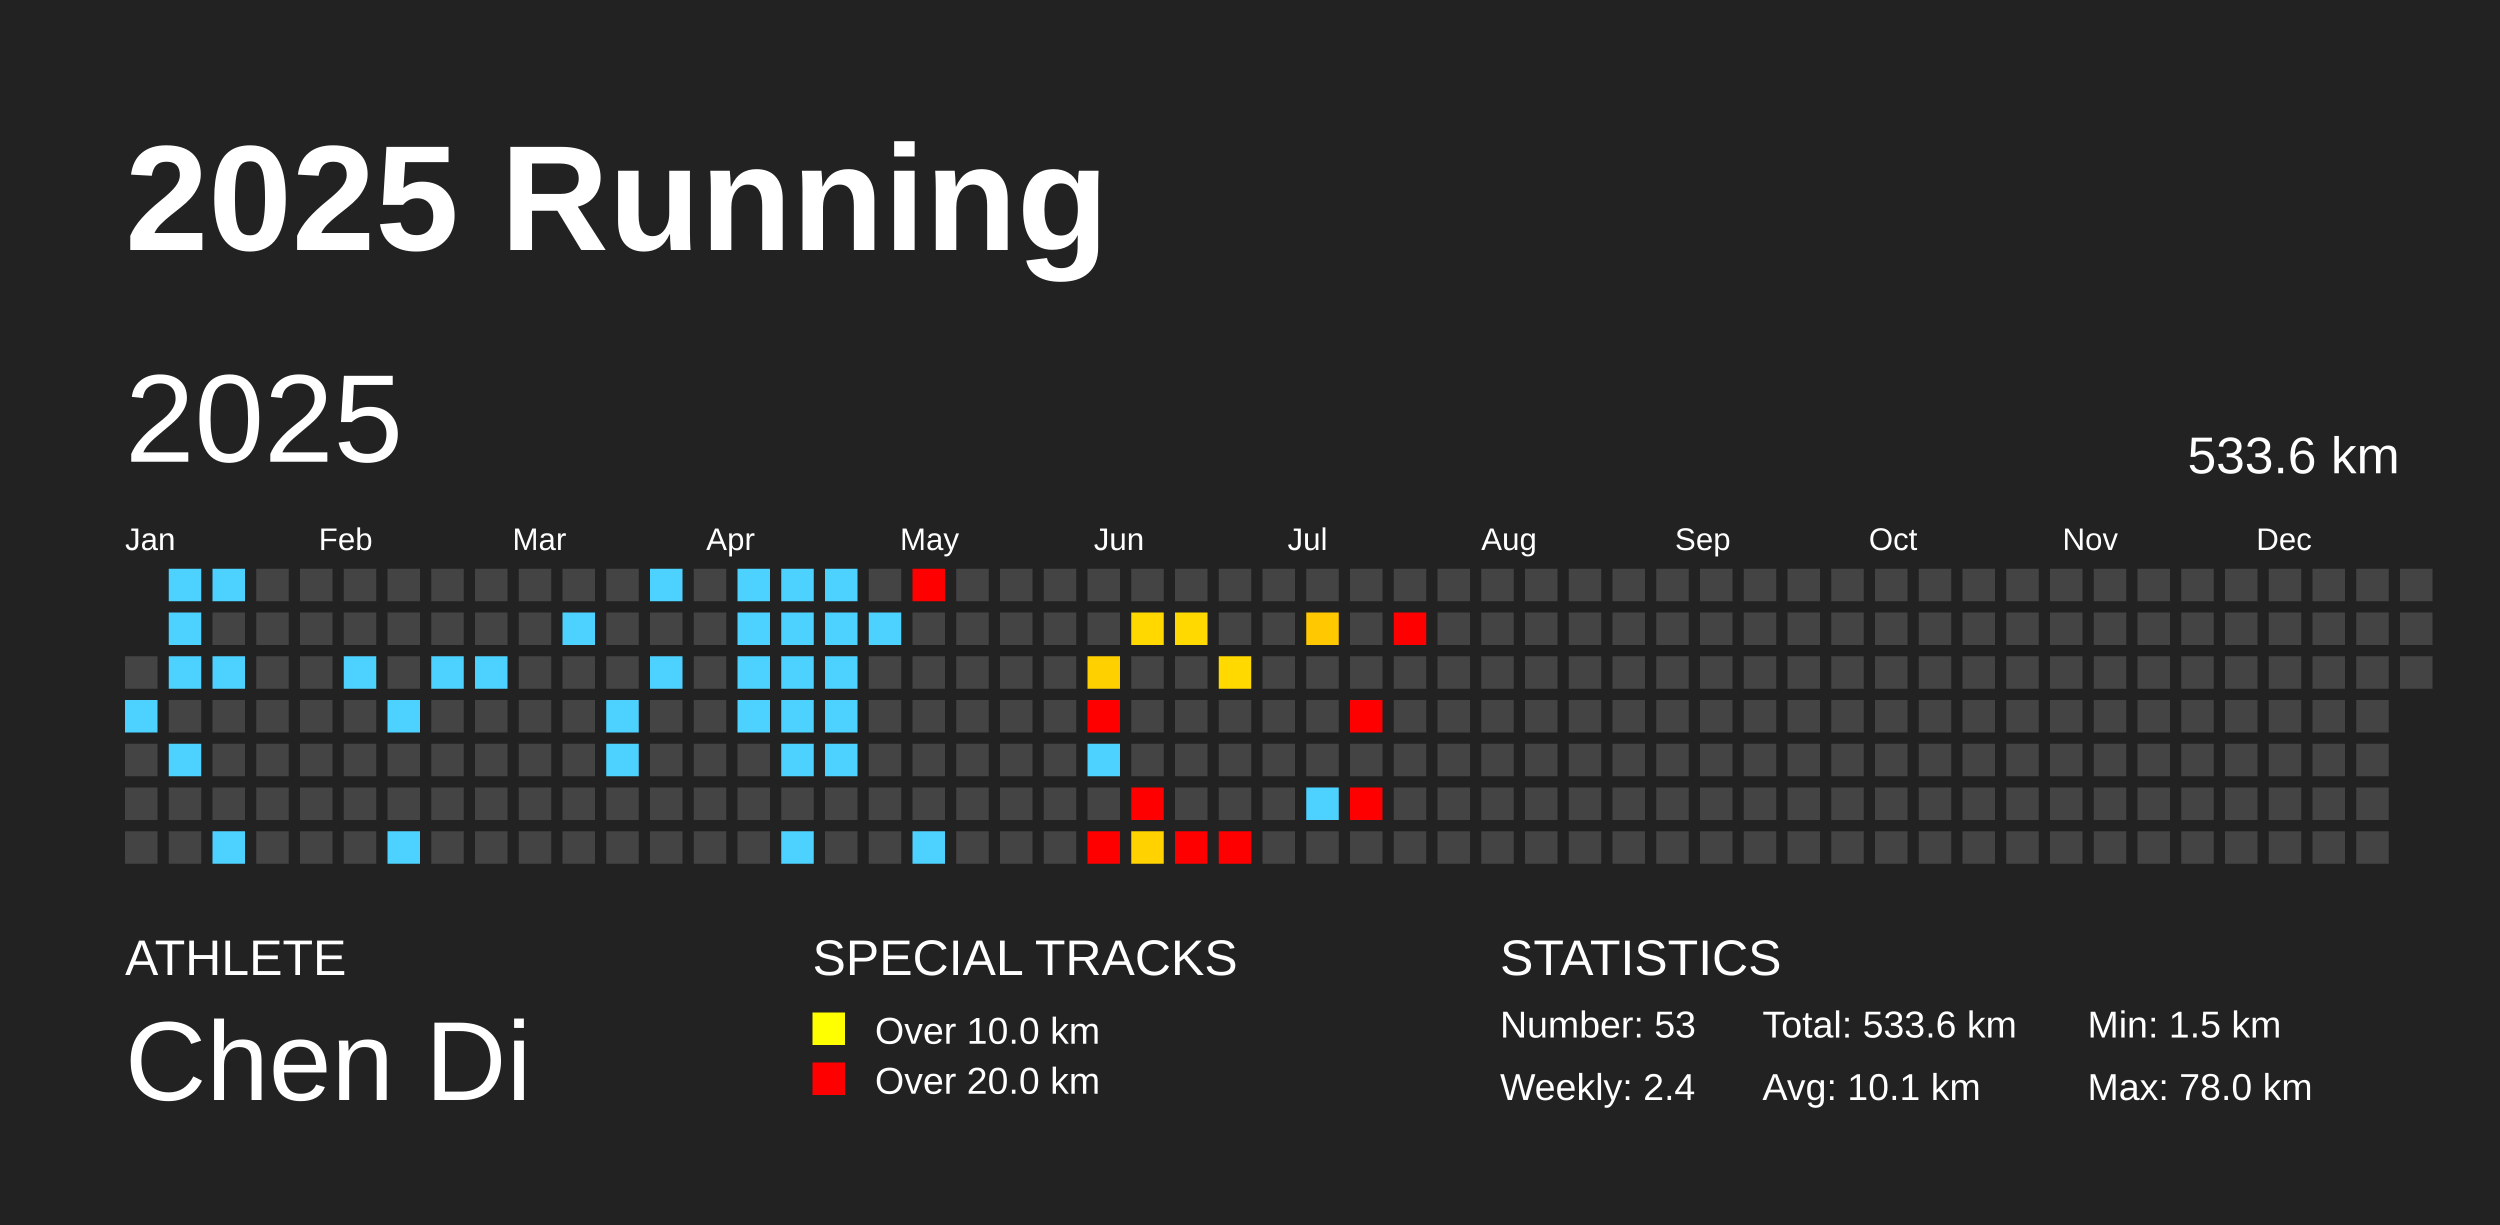
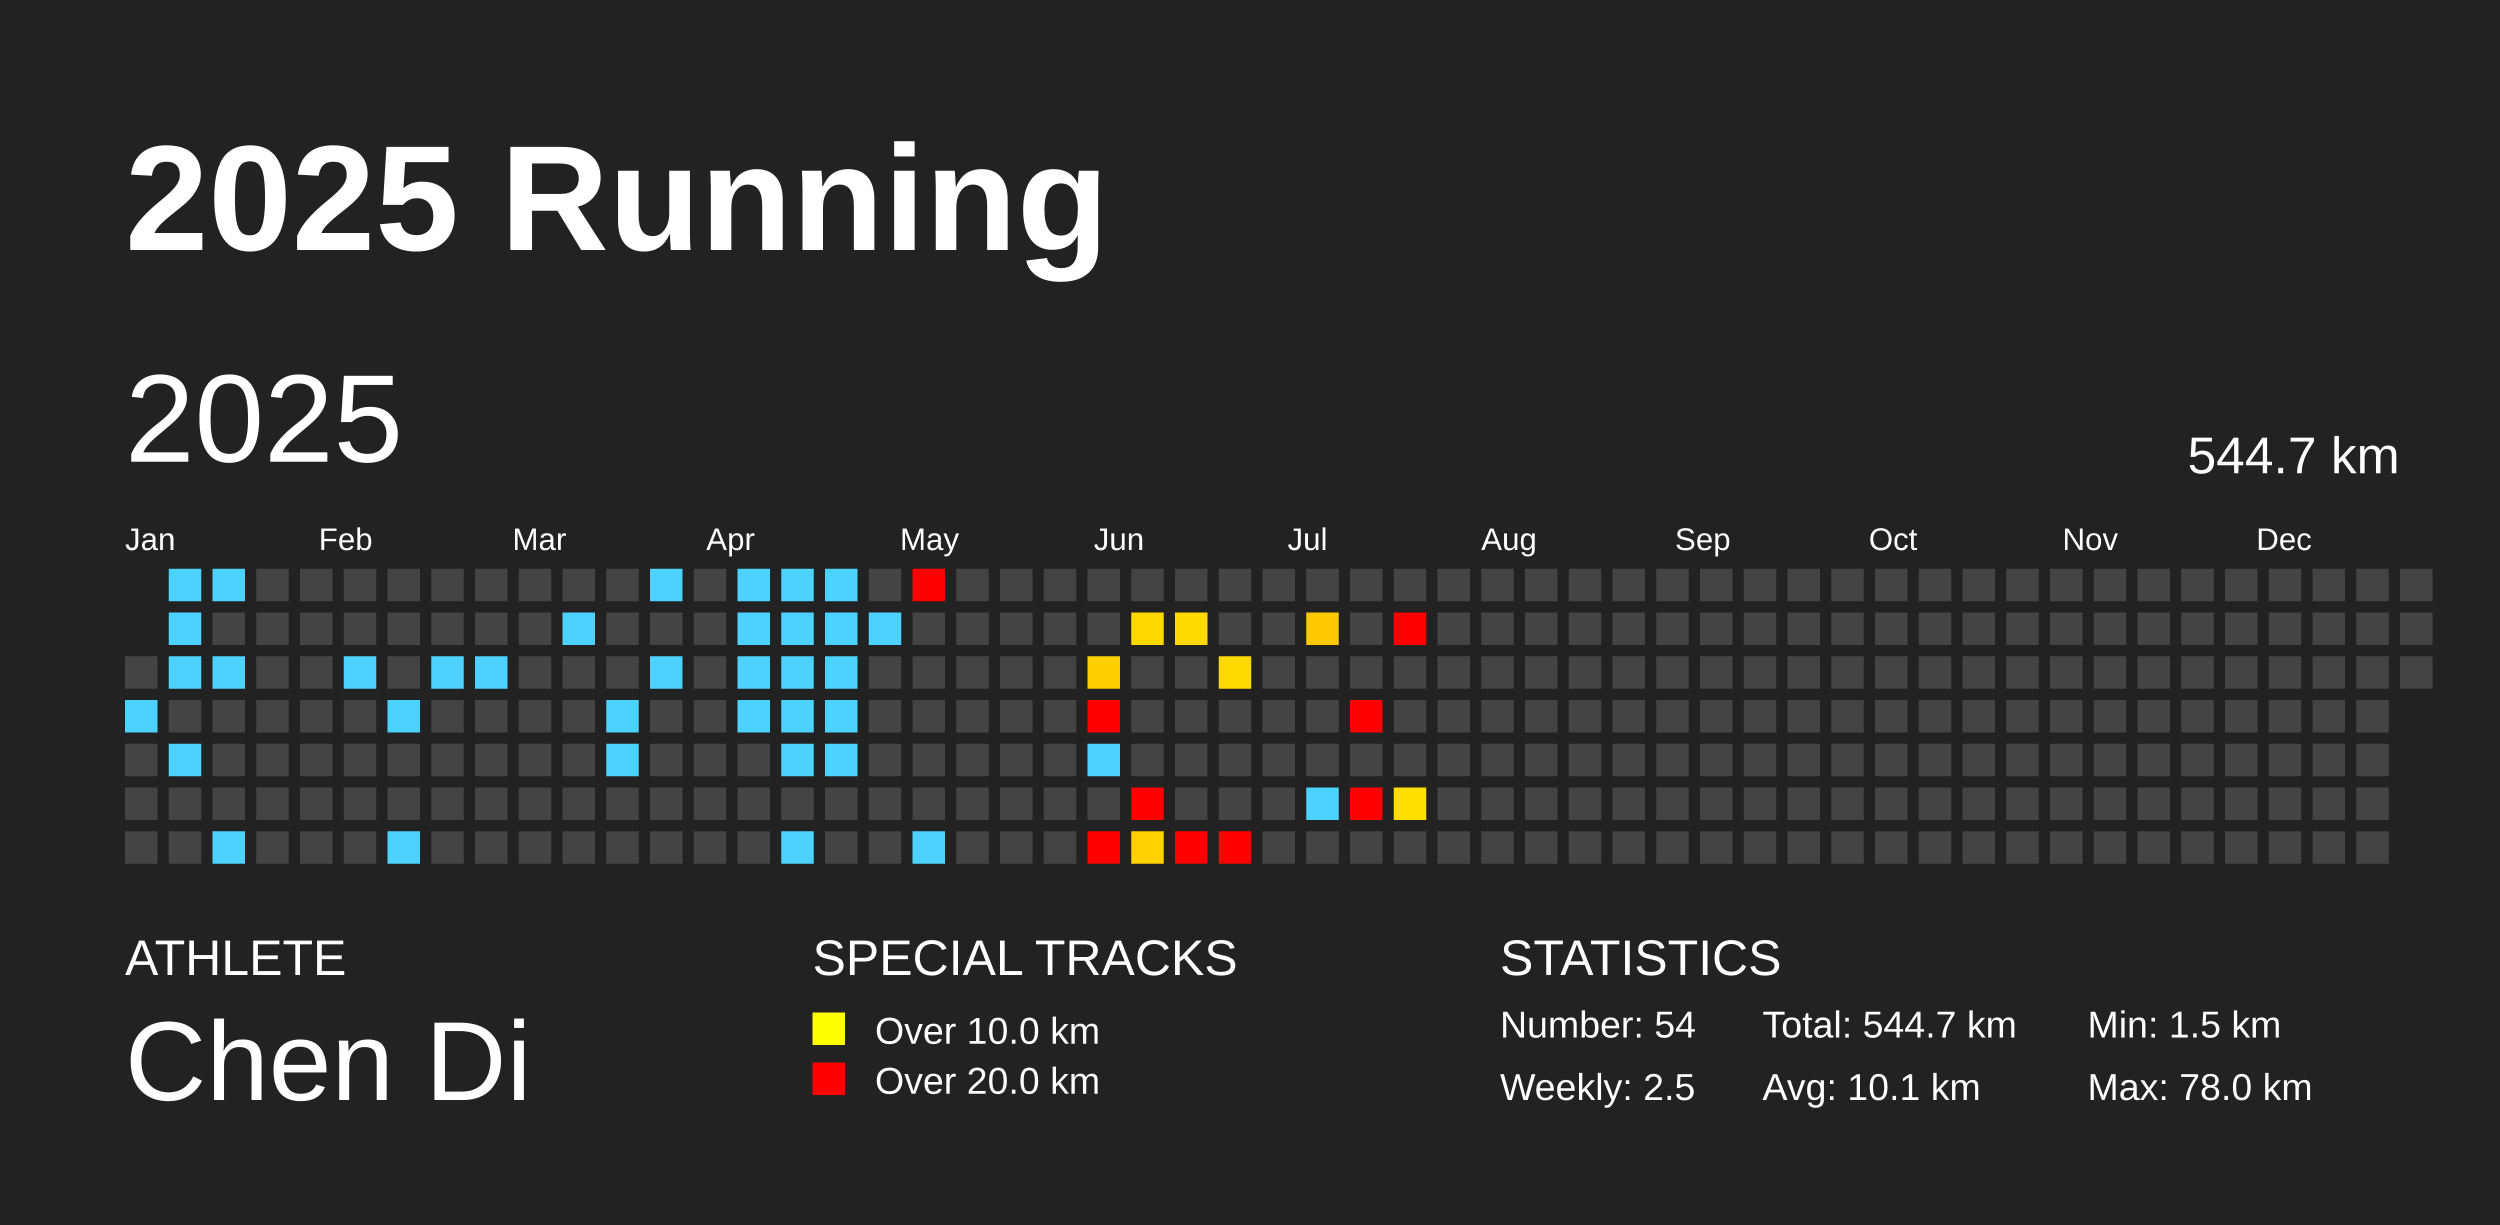
<svg xmlns="http://www.w3.org/2000/svg" baseProfile="full" height="98mm" version="1.1" viewBox="0,0,200,98" width="200mm">
  <defs />
  <rect fill="#222222" height="98" width="200" x="0" y="0" />
  <text fill="#FFFFFF" style="font-size:12px; font-family:Arial; font-weight:bold;" x="10" y="20">2025 Running</text>
  <text fill="#FFFFFF" style="font-size:4px; font-family:Arial" x="10" y="78">ATHLETE</text>
  <text fill="#FFFFFF" style="font-size:9px; font-family:Arial" x="10" y="88">Chen Di</text>
  <text fill="#FFFFFF" style="font-size:4px; font-family:Arial" x="65" y="78">SPECIAL TRACKS</text>
  <rect fill="yellow" height="2.6" width="2.6" x="65" y="81" />
  <text fill="#FFFFFF" style="font-size:3px; font-family:Arial" x="70" y="83.5">Over 10.0 km</text>
  <rect fill="red" height="2.6" width="2.6" x="65" y="85" />
  <text fill="#FFFFFF" style="font-size:3px; font-family:Arial" x="70" y="87.5">Over 20.0 km</text>
  <text fill="#FFFFFF" style="font-size:4px; font-family:Arial" x="120" y="78">STATISTICS</text>
-   <text fill="#FFFFFF" style="font-size:3px; font-family:Arial" x="120" y="83">Number: 53</text>
-   <text fill="#FFFFFF" style="font-size:3px; font-family:Arial" x="120" y="88">Weekly: 2.4</text>
-   <text fill="#FFFFFF" style="font-size:3px; font-family:Arial" x="141" y="83">Total: 533.6 km</text>
+   <text fill="#FFFFFF" style="font-size:3px; font-family:Arial" x="120" y="83">Number: 54</text>
+   <text fill="#FFFFFF" style="font-size:3px; font-family:Arial" x="120" y="88">Weekly: 2.5</text>
+   <text fill="#FFFFFF" style="font-size:3px; font-family:Arial" x="141" y="83">Total: 544.7 km</text>
  <text fill="#FFFFFF" style="font-size:3px; font-family:Arial" x="141" y="88">Avg: 10.1 km</text>
  <text fill="#FFFFFF" style="font-size:3px; font-family:Arial" x="167" y="83">Min: 1.5 km</text>
  <text fill="#FFFFFF" style="font-size:3px; font-family:Arial" x="167" y="88">Max: 78.0 km</text>
  <text dominant-baseline="hanging" fill="#FFFFFF" style="font-size:10.0px; font-family:Arial;" x="10" y="30">2025</text>
-   <text dominant-baseline="hanging" fill="#FFFFFF" style="font-size:4.125px; font-family:Arial;" x="175" y="35">533.6 km</text>
+   <text dominant-baseline="hanging" fill="#FFFFFF" style="font-size:4.125px; font-family:Arial;" x="175" y="35">544.7 km</text>
  <text fill="#FFFFFF" style="font-size:2.5px; font-family:Arial" x="10.0" y="44">Jan</text>
  <text fill="#FFFFFF" style="font-size:2.5px; font-family:Arial" x="25.5" y="44">Feb</text>
  <text fill="#FFFFFF" style="font-size:2.5px; font-family:Arial" x="41.0" y="44">Mar</text>
  <text fill="#FFFFFF" style="font-size:2.5px; font-family:Arial" x="56.5" y="44">Apr</text>
  <text fill="#FFFFFF" style="font-size:2.5px; font-family:Arial" x="72.0" y="44">May</text>
  <text fill="#FFFFFF" style="font-size:2.5px; font-family:Arial" x="87.5" y="44">Jun</text>
  <text fill="#FFFFFF" style="font-size:2.5px; font-family:Arial" x="103.0" y="44">Jul</text>
  <text fill="#FFFFFF" style="font-size:2.5px; font-family:Arial" x="118.5" y="44">Aug</text>
  <text fill="#FFFFFF" style="font-size:2.5px; font-family:Arial" x="134.0" y="44">Sep</text>
  <text fill="#FFFFFF" style="font-size:2.5px; font-family:Arial" x="149.5" y="44">Oct</text>
  <text fill="#FFFFFF" style="font-size:2.5px; font-family:Arial" x="165.0" y="44">Nov</text>
  <text fill="#FFFFFF" style="font-size:2.5px; font-family:Arial" x="180.5" y="44">Dec</text>
  <rect fill="#444444" height="2.6" width="2.6" x="10.0" y="52.5" />
  <rect fill="#4dd2ff" height="2.6" width="2.6" x="10.0" y="56.0" />
  <rect fill="#444444" height="2.6" width="2.6" x="10.0" y="59.5" />
  <rect fill="#444444" height="2.6" width="2.6" x="10.0" y="63.0" />
  <rect fill="#444444" height="2.6" width="2.6" x="10.0" y="66.5" />
  <rect fill="#4dd2ff" height="2.6" width="2.6" x="13.5" y="45.5" />
  <rect fill="#4dd2ff" height="2.6" width="2.6" x="13.5" y="49.0" />
  <rect fill="#4dd2ff" height="2.6" width="2.6" x="13.5" y="52.5" />
  <rect fill="#444444" height="2.6" width="2.6" x="13.5" y="56.0" />
  <rect fill="#4dd2ff" height="2.6" width="2.6" x="13.5" y="59.5" />
  <rect fill="#444444" height="2.6" width="2.6" x="13.5" y="63.0" />
  <rect fill="#444444" height="2.6" width="2.6" x="13.5" y="66.5" />
  <rect fill="#4dd2ff" height="2.6" width="2.6" x="17.0" y="45.5" />
  <rect fill="#444444" height="2.6" width="2.6" x="17.0" y="49.0" />
  <rect fill="#4dd2ff" height="2.6" width="2.6" x="17.0" y="52.5" />
  <rect fill="#444444" height="2.6" width="2.6" x="17.0" y="56.0" />
  <rect fill="#444444" height="2.6" width="2.6" x="17.0" y="59.5" />
  <rect fill="#444444" height="2.6" width="2.6" x="17.0" y="63.0" />
  <rect fill="#4dd2ff" height="2.6" width="2.6" x="17.0" y="66.5" />
  <rect fill="#444444" height="2.6" width="2.6" x="20.5" y="45.5" />
  <rect fill="#444444" height="2.6" width="2.6" x="20.5" y="49.0" />
  <rect fill="#444444" height="2.6" width="2.6" x="20.5" y="52.5" />
  <rect fill="#444444" height="2.6" width="2.6" x="20.5" y="56.0" />
  <rect fill="#444444" height="2.6" width="2.6" x="20.5" y="59.5" />
  <rect fill="#444444" height="2.6" width="2.6" x="20.5" y="63.0" />
  <rect fill="#444444" height="2.6" width="2.6" x="20.5" y="66.5" />
  <rect fill="#444444" height="2.6" width="2.6" x="24.0" y="45.5" />
  <rect fill="#444444" height="2.6" width="2.6" x="24.0" y="49.0" />
  <rect fill="#444444" height="2.6" width="2.6" x="24.0" y="52.5" />
  <rect fill="#444444" height="2.6" width="2.6" x="24.0" y="56.0" />
  <rect fill="#444444" height="2.6" width="2.6" x="24.0" y="59.5" />
  <rect fill="#444444" height="2.6" width="2.6" x="24.0" y="63.0" />
  <rect fill="#444444" height="2.6" width="2.6" x="24.0" y="66.5" />
  <rect fill="#444444" height="2.6" width="2.6" x="27.5" y="45.5" />
  <rect fill="#444444" height="2.6" width="2.6" x="27.5" y="49.0" />
  <rect fill="#4dd2ff" height="2.6" width="2.6" x="27.5" y="52.5" />
  <rect fill="#444444" height="2.6" width="2.6" x="27.5" y="56.0" />
  <rect fill="#444444" height="2.6" width="2.6" x="27.5" y="59.5" />
  <rect fill="#444444" height="2.6" width="2.6" x="27.5" y="63.0" />
  <rect fill="#444444" height="2.6" width="2.6" x="27.5" y="66.5" />
  <rect fill="#444444" height="2.6" width="2.6" x="31.0" y="45.5" />
  <rect fill="#444444" height="2.6" width="2.6" x="31.0" y="49.0" />
  <rect fill="#444444" height="2.6" width="2.6" x="31.0" y="52.5" />
  <rect fill="#4dd2ff" height="2.6" width="2.6" x="31.0" y="56.0" />
  <rect fill="#444444" height="2.6" width="2.6" x="31.0" y="59.5" />
  <rect fill="#444444" height="2.6" width="2.6" x="31.0" y="63.0" />
  <rect fill="#4dd2ff" height="2.6" width="2.6" x="31.0" y="66.5" />
  <rect fill="#444444" height="2.6" width="2.6" x="34.5" y="45.5" />
  <rect fill="#444444" height="2.6" width="2.6" x="34.5" y="49.0" />
  <rect fill="#4dd2ff" height="2.6" width="2.6" x="34.5" y="52.5" />
  <rect fill="#444444" height="2.6" width="2.6" x="34.5" y="56.0" />
  <rect fill="#444444" height="2.6" width="2.6" x="34.5" y="59.5" />
  <rect fill="#444444" height="2.6" width="2.6" x="34.5" y="63.0" />
  <rect fill="#444444" height="2.6" width="2.6" x="34.5" y="66.5" />
  <rect fill="#444444" height="2.6" width="2.6" x="38.0" y="45.5" />
  <rect fill="#444444" height="2.6" width="2.6" x="38.0" y="49.0" />
  <rect fill="#4dd2ff" height="2.6" width="2.6" x="38.0" y="52.5" />
  <rect fill="#444444" height="2.6" width="2.6" x="38.0" y="56.0" />
  <rect fill="#444444" height="2.6" width="2.6" x="38.0" y="59.5" />
  <rect fill="#444444" height="2.6" width="2.6" x="38.0" y="63.0" />
  <rect fill="#444444" height="2.6" width="2.6" x="38.0" y="66.5" />
  <rect fill="#444444" height="2.6" width="2.6" x="41.5" y="45.5" />
  <rect fill="#444444" height="2.6" width="2.6" x="41.5" y="49.0" />
  <rect fill="#444444" height="2.6" width="2.6" x="41.5" y="52.5" />
  <rect fill="#444444" height="2.6" width="2.6" x="41.5" y="56.0" />
  <rect fill="#444444" height="2.6" width="2.6" x="41.5" y="59.5" />
  <rect fill="#444444" height="2.6" width="2.6" x="41.5" y="63.0" />
  <rect fill="#444444" height="2.6" width="2.6" x="41.5" y="66.5" />
  <rect fill="#444444" height="2.6" width="2.6" x="45.0" y="45.5" />
  <rect fill="#4dd2ff" height="2.6" width="2.6" x="45.0" y="49.0" />
  <rect fill="#444444" height="2.6" width="2.6" x="45.0" y="52.5" />
  <rect fill="#444444" height="2.6" width="2.6" x="45.0" y="56.0" />
  <rect fill="#444444" height="2.6" width="2.6" x="45.0" y="59.5" />
  <rect fill="#444444" height="2.6" width="2.6" x="45.0" y="63.0" />
  <rect fill="#444444" height="2.6" width="2.6" x="45.0" y="66.5" />
  <rect fill="#444444" height="2.6" width="2.6" x="48.5" y="45.5" />
  <rect fill="#444444" height="2.6" width="2.6" x="48.5" y="49.0" />
  <rect fill="#444444" height="2.6" width="2.6" x="48.5" y="52.5" />
  <rect fill="#4dd2ff" height="2.6" width="2.6" x="48.5" y="56.0" />
  <rect fill="#4dd2ff" height="2.6" width="2.6" x="48.5" y="59.5" />
  <rect fill="#444444" height="2.6" width="2.6" x="48.5" y="63.0" />
  <rect fill="#444444" height="2.6" width="2.6" x="48.5" y="66.5" />
  <rect fill="#4dd2ff" height="2.6" width="2.6" x="52.0" y="45.5" />
  <rect fill="#444444" height="2.6" width="2.6" x="52.0" y="49.0" />
  <rect fill="#4dd2ff" height="2.6" width="2.6" x="52.0" y="52.5" />
  <rect fill="#444444" height="2.6" width="2.6" x="52.0" y="56.0" />
  <rect fill="#444444" height="2.6" width="2.6" x="52.0" y="59.5" />
  <rect fill="#444444" height="2.6" width="2.6" x="52.0" y="63.0" />
  <rect fill="#444444" height="2.6" width="2.6" x="52.0" y="66.5" />
  <rect fill="#444444" height="2.6" width="2.6" x="55.5" y="45.5" />
  <rect fill="#444444" height="2.6" width="2.6" x="55.5" y="49.0" />
  <rect fill="#444444" height="2.6" width="2.6" x="55.5" y="52.5" />
  <rect fill="#444444" height="2.6" width="2.6" x="55.5" y="56.0" />
  <rect fill="#444444" height="2.6" width="2.6" x="55.5" y="59.5" />
  <rect fill="#444444" height="2.6" width="2.6" x="55.5" y="63.0" />
  <rect fill="#444444" height="2.6" width="2.6" x="55.5" y="66.5" />
  <rect fill="#4dd2ff" height="2.6" width="2.6" x="59.0" y="45.5" />
  <rect fill="#4dd2ff" height="2.6" width="2.6" x="59.0" y="49.0" />
  <rect fill="#4dd2ff" height="2.6" width="2.6" x="59.0" y="52.5" />
  <rect fill="#4dd2ff" height="2.6" width="2.6" x="59.0" y="56.0" />
  <rect fill="#444444" height="2.6" width="2.6" x="59.0" y="59.5" />
  <rect fill="#444444" height="2.6" width="2.6" x="59.0" y="63.0" />
  <rect fill="#444444" height="2.6" width="2.6" x="59.0" y="66.5" />
  <rect fill="#4dd2ff" height="2.6" width="2.6" x="62.5" y="45.5" />
  <rect fill="#4dd2ff" height="2.6" width="2.6" x="62.5" y="49.0" />
  <rect fill="#4dd2ff" height="2.6" width="2.6" x="62.5" y="52.5" />
  <rect fill="#4dd2ff" height="2.6" width="2.6" x="62.5" y="56.0" />
  <rect fill="#4dd2ff" height="2.6" width="2.6" x="62.5" y="59.5" />
  <rect fill="#444444" height="2.6" width="2.6" x="62.5" y="63.0" />
  <rect fill="#4dd2ff" height="2.6" width="2.6" x="62.5" y="66.5" />
  <rect fill="#4dd2ff" height="2.6" width="2.6" x="66.0" y="45.5" />
  <rect fill="#4dd2ff" height="2.6" width="2.6" x="66.0" y="49.0" />
  <rect fill="#4dd2ff" height="2.6" width="2.6" x="66.0" y="52.5" />
  <rect fill="#4dd2ff" height="2.6" width="2.6" x="66.0" y="56.0" />
  <rect fill="#4dd2ff" height="2.6" width="2.6" x="66.0" y="59.5" />
  <rect fill="#444444" height="2.6" width="2.6" x="66.0" y="63.0" />
  <rect fill="#444444" height="2.6" width="2.6" x="66.0" y="66.5" />
  <rect fill="#444444" height="2.6" width="2.6" x="69.5" y="45.5" />
  <rect fill="#4dd2ff" height="2.6" width="2.6" x="69.5" y="49.0" />
  <rect fill="#444444" height="2.6" width="2.6" x="69.5" y="52.5" />
  <rect fill="#444444" height="2.6" width="2.6" x="69.5" y="56.0" />
  <rect fill="#444444" height="2.6" width="2.6" x="69.5" y="59.5" />
  <rect fill="#444444" height="2.6" width="2.6" x="69.5" y="63.0" />
  <rect fill="#444444" height="2.6" width="2.6" x="69.5" y="66.5" />
  <rect fill="red" height="2.6" width="2.6" x="73.0" y="45.5" />
  <rect fill="#444444" height="2.6" width="2.6" x="73.0" y="49.0" />
  <rect fill="#444444" height="2.6" width="2.6" x="73.0" y="52.5" />
  <rect fill="#444444" height="2.6" width="2.6" x="73.0" y="56.0" />
  <rect fill="#444444" height="2.6" width="2.6" x="73.0" y="59.5" />
  <rect fill="#444444" height="2.6" width="2.6" x="73.0" y="63.0" />
  <rect fill="#4dd2ff" height="2.6" width="2.6" x="73.0" y="66.5" />
  <rect fill="#444444" height="2.6" width="2.6" x="76.5" y="45.5" />
  <rect fill="#444444" height="2.6" width="2.6" x="76.5" y="49.0" />
  <rect fill="#444444" height="2.6" width="2.6" x="76.5" y="52.5" />
  <rect fill="#444444" height="2.6" width="2.6" x="76.5" y="56.0" />
  <rect fill="#444444" height="2.6" width="2.6" x="76.5" y="59.5" />
  <rect fill="#444444" height="2.6" width="2.6" x="76.5" y="63.0" />
  <rect fill="#444444" height="2.6" width="2.6" x="76.5" y="66.5" />
  <rect fill="#444444" height="2.6" width="2.6" x="80.0" y="45.5" />
  <rect fill="#444444" height="2.6" width="2.6" x="80.0" y="49.0" />
  <rect fill="#444444" height="2.6" width="2.6" x="80.0" y="52.5" />
  <rect fill="#444444" height="2.6" width="2.6" x="80.0" y="56.0" />
  <rect fill="#444444" height="2.6" width="2.6" x="80.0" y="59.5" />
  <rect fill="#444444" height="2.6" width="2.6" x="80.0" y="63.0" />
  <rect fill="#444444" height="2.6" width="2.6" x="80.0" y="66.5" />
  <rect fill="#444444" height="2.6" width="2.6" x="83.5" y="45.5" />
  <rect fill="#444444" height="2.6" width="2.6" x="83.5" y="49.0" />
  <rect fill="#444444" height="2.6" width="2.6" x="83.5" y="52.5" />
  <rect fill="#444444" height="2.6" width="2.6" x="83.5" y="56.0" />
  <rect fill="#444444" height="2.6" width="2.6" x="83.5" y="59.5" />
  <rect fill="#444444" height="2.6" width="2.6" x="83.5" y="63.0" />
  <rect fill="#444444" height="2.6" width="2.6" x="83.5" y="66.5" />
  <rect fill="#444444" height="2.6" width="2.6" x="87.0" y="45.5" />
  <rect fill="#444444" height="2.6" width="2.6" x="87.0" y="49.0" />
  <rect fill="#ffd000" height="2.6" width="2.6" x="87.0" y="52.5" />
  <rect fill="red" height="2.6" width="2.6" x="87.0" y="56.0" />
  <rect fill="#4dd2ff" height="2.6" width="2.6" x="87.0" y="59.5" />
  <rect fill="#444444" height="2.6" width="2.6" x="87.0" y="63.0" />
  <rect fill="red" height="2.6" width="2.6" x="87.0" y="66.5" />
  <rect fill="#444444" height="2.6" width="2.6" x="90.5" y="45.5" />
  <rect fill="#ffd800" height="2.6" width="2.6" x="90.5" y="49.0" />
  <rect fill="#444444" height="2.6" width="2.6" x="90.5" y="52.5" />
  <rect fill="#444444" height="2.6" width="2.6" x="90.5" y="56.0" />
  <rect fill="#444444" height="2.6" width="2.6" x="90.5" y="59.5" />
  <rect fill="red" height="2.6" width="2.6" x="90.5" y="63.0" />
  <rect fill="#ffd200" height="2.6" width="2.6" x="90.5" y="66.5" />
  <rect fill="#444444" height="2.6" width="2.6" x="94.0" y="45.5" />
  <rect fill="#ffd900" height="2.6" width="2.6" x="94.0" y="49.0" />
  <rect fill="#444444" height="2.6" width="2.6" x="94.0" y="52.5" />
  <rect fill="#444444" height="2.6" width="2.6" x="94.0" y="56.0" />
  <rect fill="#444444" height="2.6" width="2.6" x="94.0" y="59.5" />
  <rect fill="#444444" height="2.6" width="2.6" x="94.0" y="63.0" />
  <rect fill="red" height="2.6" width="2.6" x="94.0" y="66.5" />
  <rect fill="#444444" height="2.6" width="2.6" x="97.5" y="45.5" />
  <rect fill="#444444" height="2.6" width="2.6" x="97.5" y="49.0" />
  <rect fill="#ffd900" height="2.6" width="2.6" x="97.5" y="52.5" />
  <rect fill="#444444" height="2.6" width="2.6" x="97.5" y="56.0" />
  <rect fill="#444444" height="2.6" width="2.6" x="97.5" y="59.5" />
  <rect fill="#444444" height="2.6" width="2.6" x="97.5" y="63.0" />
  <rect fill="red" height="2.6" width="2.6" x="97.5" y="66.5" />
  <rect fill="#444444" height="2.6" width="2.6" x="101.0" y="45.5" />
  <rect fill="#444444" height="2.6" width="2.6" x="101.0" y="49.0" />
  <rect fill="#444444" height="2.6" width="2.6" x="101.0" y="52.5" />
  <rect fill="#444444" height="2.6" width="2.6" x="101.0" y="56.0" />
  <rect fill="#444444" height="2.6" width="2.6" x="101.0" y="59.5" />
  <rect fill="#444444" height="2.6" width="2.6" x="101.0" y="63.0" />
  <rect fill="#444444" height="2.6" width="2.6" x="101.0" y="66.5" />
  <rect fill="#444444" height="2.6" width="2.6" x="104.5" y="45.5" />
  <rect fill="#ffc800" height="2.6" width="2.6" x="104.5" y="49.0" />
  <rect fill="#444444" height="2.6" width="2.6" x="104.5" y="52.5" />
  <rect fill="#444444" height="2.6" width="2.6" x="104.5" y="56.0" />
  <rect fill="#444444" height="2.6" width="2.6" x="104.5" y="59.5" />
  <rect fill="#4dd2ff" height="2.6" width="2.6" x="104.5" y="63.0" />
  <rect fill="#444444" height="2.6" width="2.6" x="104.5" y="66.5" />
  <rect fill="#444444" height="2.6" width="2.6" x="108.0" y="45.5" />
  <rect fill="#444444" height="2.6" width="2.6" x="108.0" y="49.0" />
  <rect fill="#444444" height="2.6" width="2.6" x="108.0" y="52.5" />
  <rect fill="red" height="2.6" width="2.6" x="108.0" y="56.0" />
  <rect fill="#444444" height="2.6" width="2.6" x="108.0" y="59.5" />
  <rect fill="red" height="2.6" width="2.6" x="108.0" y="63.0" />
  <rect fill="#444444" height="2.6" width="2.6" x="108.0" y="66.5" />
  <rect fill="#444444" height="2.6" width="2.6" x="111.5" y="45.5" />
  <rect fill="red" height="2.6" width="2.6" x="111.5" y="49.0" />
  <rect fill="#444444" height="2.6" width="2.6" x="111.5" y="52.5" />
  <rect fill="#444444" height="2.6" width="2.6" x="111.5" y="56.0" />
  <rect fill="#444444" height="2.6" width="2.6" x="111.5" y="59.5" />
-   <rect fill="#444444" height="2.6" width="2.6" x="111.5" y="63.0" />
+   <rect fill="#ffdf00" height="2.6" width="2.6" x="111.5" y="63.0" />
  <rect fill="#444444" height="2.6" width="2.6" x="111.5" y="66.5" />
  <rect fill="#444444" height="2.6" width="2.6" x="115.0" y="45.5" />
  <rect fill="#444444" height="2.6" width="2.6" x="115.0" y="49.0" />
  <rect fill="#444444" height="2.6" width="2.6" x="115.0" y="52.5" />
  <rect fill="#444444" height="2.6" width="2.6" x="115.0" y="56.0" />
  <rect fill="#444444" height="2.6" width="2.6" x="115.0" y="59.5" />
  <rect fill="#444444" height="2.6" width="2.6" x="115.0" y="63.0" />
  <rect fill="#444444" height="2.6" width="2.6" x="115.0" y="66.5" />
  <rect fill="#444444" height="2.6" width="2.6" x="118.5" y="45.5" />
  <rect fill="#444444" height="2.6" width="2.6" x="118.5" y="49.0" />
  <rect fill="#444444" height="2.6" width="2.6" x="118.5" y="52.5" />
  <rect fill="#444444" height="2.6" width="2.6" x="118.5" y="56.0" />
  <rect fill="#444444" height="2.6" width="2.6" x="118.5" y="59.5" />
  <rect fill="#444444" height="2.6" width="2.6" x="118.5" y="63.0" />
  <rect fill="#444444" height="2.6" width="2.6" x="118.5" y="66.5" />
  <rect fill="#444444" height="2.6" width="2.6" x="122.0" y="45.5" />
  <rect fill="#444444" height="2.6" width="2.6" x="122.0" y="49.0" />
  <rect fill="#444444" height="2.6" width="2.6" x="122.0" y="52.5" />
  <rect fill="#444444" height="2.6" width="2.6" x="122.0" y="56.0" />
  <rect fill="#444444" height="2.6" width="2.6" x="122.0" y="59.5" />
  <rect fill="#444444" height="2.6" width="2.6" x="122.0" y="63.0" />
  <rect fill="#444444" height="2.6" width="2.6" x="122.0" y="66.5" />
  <rect fill="#444444" height="2.6" width="2.6" x="125.5" y="45.5" />
  <rect fill="#444444" height="2.6" width="2.6" x="125.5" y="49.0" />
  <rect fill="#444444" height="2.6" width="2.6" x="125.5" y="52.5" />
  <rect fill="#444444" height="2.6" width="2.6" x="125.5" y="56.0" />
  <rect fill="#444444" height="2.6" width="2.6" x="125.5" y="59.5" />
  <rect fill="#444444" height="2.6" width="2.6" x="125.5" y="63.0" />
  <rect fill="#444444" height="2.6" width="2.6" x="125.5" y="66.5" />
  <rect fill="#444444" height="2.6" width="2.6" x="129.0" y="45.5" />
  <rect fill="#444444" height="2.6" width="2.6" x="129.0" y="49.0" />
  <rect fill="#444444" height="2.6" width="2.6" x="129.0" y="52.5" />
  <rect fill="#444444" height="2.6" width="2.6" x="129.0" y="56.0" />
  <rect fill="#444444" height="2.6" width="2.6" x="129.0" y="59.5" />
  <rect fill="#444444" height="2.6" width="2.6" x="129.0" y="63.0" />
  <rect fill="#444444" height="2.6" width="2.6" x="129.0" y="66.5" />
  <rect fill="#444444" height="2.6" width="2.6" x="132.5" y="45.5" />
  <rect fill="#444444" height="2.6" width="2.6" x="132.5" y="49.0" />
  <rect fill="#444444" height="2.6" width="2.6" x="132.5" y="52.5" />
  <rect fill="#444444" height="2.6" width="2.6" x="132.5" y="56.0" />
  <rect fill="#444444" height="2.6" width="2.6" x="132.5" y="59.5" />
  <rect fill="#444444" height="2.6" width="2.6" x="132.5" y="63.0" />
  <rect fill="#444444" height="2.6" width="2.6" x="132.5" y="66.5" />
  <rect fill="#444444" height="2.6" width="2.6" x="136.0" y="45.5" />
  <rect fill="#444444" height="2.6" width="2.6" x="136.0" y="49.0" />
  <rect fill="#444444" height="2.6" width="2.6" x="136.0" y="52.5" />
  <rect fill="#444444" height="2.6" width="2.6" x="136.0" y="56.0" />
  <rect fill="#444444" height="2.6" width="2.6" x="136.0" y="59.5" />
  <rect fill="#444444" height="2.6" width="2.6" x="136.0" y="63.0" />
  <rect fill="#444444" height="2.6" width="2.6" x="136.0" y="66.5" />
  <rect fill="#444444" height="2.6" width="2.6" x="139.5" y="45.5" />
  <rect fill="#444444" height="2.6" width="2.6" x="139.5" y="49.0" />
  <rect fill="#444444" height="2.6" width="2.6" x="139.5" y="52.5" />
  <rect fill="#444444" height="2.6" width="2.6" x="139.5" y="56.0" />
  <rect fill="#444444" height="2.6" width="2.6" x="139.5" y="59.5" />
  <rect fill="#444444" height="2.6" width="2.6" x="139.5" y="63.0" />
  <rect fill="#444444" height="2.6" width="2.6" x="139.5" y="66.5" />
  <rect fill="#444444" height="2.6" width="2.6" x="143.0" y="45.5" />
  <rect fill="#444444" height="2.6" width="2.6" x="143.0" y="49.0" />
  <rect fill="#444444" height="2.6" width="2.6" x="143.0" y="52.5" />
  <rect fill="#444444" height="2.6" width="2.6" x="143.0" y="56.0" />
  <rect fill="#444444" height="2.6" width="2.6" x="143.0" y="59.5" />
  <rect fill="#444444" height="2.6" width="2.6" x="143.0" y="63.0" />
  <rect fill="#444444" height="2.6" width="2.6" x="143.0" y="66.5" />
  <rect fill="#444444" height="2.6" width="2.6" x="146.5" y="45.5" />
  <rect fill="#444444" height="2.6" width="2.6" x="146.5" y="49.0" />
  <rect fill="#444444" height="2.6" width="2.6" x="146.5" y="52.5" />
  <rect fill="#444444" height="2.6" width="2.6" x="146.5" y="56.0" />
  <rect fill="#444444" height="2.6" width="2.6" x="146.5" y="59.5" />
  <rect fill="#444444" height="2.6" width="2.6" x="146.5" y="63.0" />
  <rect fill="#444444" height="2.6" width="2.6" x="146.5" y="66.5" />
  <rect fill="#444444" height="2.6" width="2.6" x="150.0" y="45.5" />
  <rect fill="#444444" height="2.6" width="2.6" x="150.0" y="49.0" />
  <rect fill="#444444" height="2.6" width="2.6" x="150.0" y="52.5" />
  <rect fill="#444444" height="2.6" width="2.6" x="150.0" y="56.0" />
  <rect fill="#444444" height="2.6" width="2.6" x="150.0" y="59.5" />
  <rect fill="#444444" height="2.6" width="2.6" x="150.0" y="63.0" />
  <rect fill="#444444" height="2.6" width="2.6" x="150.0" y="66.5" />
  <rect fill="#444444" height="2.6" width="2.6" x="153.5" y="45.5" />
  <rect fill="#444444" height="2.6" width="2.6" x="153.5" y="49.0" />
  <rect fill="#444444" height="2.6" width="2.6" x="153.5" y="52.5" />
  <rect fill="#444444" height="2.6" width="2.6" x="153.5" y="56.0" />
  <rect fill="#444444" height="2.6" width="2.6" x="153.5" y="59.5" />
  <rect fill="#444444" height="2.6" width="2.6" x="153.5" y="63.0" />
  <rect fill="#444444" height="2.6" width="2.6" x="153.5" y="66.5" />
  <rect fill="#444444" height="2.6" width="2.6" x="157.0" y="45.5" />
  <rect fill="#444444" height="2.6" width="2.6" x="157.0" y="49.0" />
  <rect fill="#444444" height="2.6" width="2.6" x="157.0" y="52.5" />
  <rect fill="#444444" height="2.6" width="2.6" x="157.0" y="56.0" />
  <rect fill="#444444" height="2.6" width="2.6" x="157.0" y="59.5" />
  <rect fill="#444444" height="2.6" width="2.6" x="157.0" y="63.0" />
  <rect fill="#444444" height="2.6" width="2.6" x="157.0" y="66.5" />
  <rect fill="#444444" height="2.6" width="2.6" x="160.5" y="45.5" />
  <rect fill="#444444" height="2.6" width="2.6" x="160.5" y="49.0" />
  <rect fill="#444444" height="2.6" width="2.6" x="160.5" y="52.5" />
  <rect fill="#444444" height="2.6" width="2.6" x="160.5" y="56.0" />
  <rect fill="#444444" height="2.6" width="2.6" x="160.5" y="59.5" />
  <rect fill="#444444" height="2.6" width="2.6" x="160.5" y="63.0" />
  <rect fill="#444444" height="2.6" width="2.6" x="160.5" y="66.5" />
  <rect fill="#444444" height="2.6" width="2.6" x="164.0" y="45.5" />
  <rect fill="#444444" height="2.6" width="2.6" x="164.0" y="49.0" />
  <rect fill="#444444" height="2.6" width="2.6" x="164.0" y="52.5" />
  <rect fill="#444444" height="2.6" width="2.6" x="164.0" y="56.0" />
  <rect fill="#444444" height="2.6" width="2.6" x="164.0" y="59.5" />
  <rect fill="#444444" height="2.6" width="2.6" x="164.0" y="63.0" />
  <rect fill="#444444" height="2.6" width="2.6" x="164.0" y="66.5" />
  <rect fill="#444444" height="2.6" width="2.6" x="167.5" y="45.5" />
  <rect fill="#444444" height="2.6" width="2.6" x="167.5" y="49.0" />
  <rect fill="#444444" height="2.6" width="2.6" x="167.5" y="52.5" />
  <rect fill="#444444" height="2.6" width="2.6" x="167.5" y="56.0" />
  <rect fill="#444444" height="2.6" width="2.6" x="167.5" y="59.5" />
  <rect fill="#444444" height="2.6" width="2.6" x="167.5" y="63.0" />
  <rect fill="#444444" height="2.6" width="2.6" x="167.5" y="66.5" />
  <rect fill="#444444" height="2.6" width="2.6" x="171.0" y="45.5" />
  <rect fill="#444444" height="2.6" width="2.6" x="171.0" y="49.0" />
  <rect fill="#444444" height="2.6" width="2.6" x="171.0" y="52.5" />
  <rect fill="#444444" height="2.6" width="2.6" x="171.0" y="56.0" />
  <rect fill="#444444" height="2.6" width="2.6" x="171.0" y="59.5" />
  <rect fill="#444444" height="2.6" width="2.6" x="171.0" y="63.0" />
  <rect fill="#444444" height="2.6" width="2.6" x="171.0" y="66.5" />
  <rect fill="#444444" height="2.6" width="2.6" x="174.5" y="45.5" />
  <rect fill="#444444" height="2.6" width="2.6" x="174.5" y="49.0" />
  <rect fill="#444444" height="2.6" width="2.6" x="174.5" y="52.5" />
  <rect fill="#444444" height="2.6" width="2.6" x="174.5" y="56.0" />
  <rect fill="#444444" height="2.6" width="2.6" x="174.5" y="59.5" />
  <rect fill="#444444" height="2.6" width="2.6" x="174.5" y="63.0" />
  <rect fill="#444444" height="2.6" width="2.6" x="174.5" y="66.5" />
  <rect fill="#444444" height="2.6" width="2.6" x="178.0" y="45.5" />
  <rect fill="#444444" height="2.6" width="2.6" x="178.0" y="49.0" />
  <rect fill="#444444" height="2.6" width="2.6" x="178.0" y="52.5" />
  <rect fill="#444444" height="2.6" width="2.6" x="178.0" y="56.0" />
  <rect fill="#444444" height="2.6" width="2.6" x="178.0" y="59.5" />
  <rect fill="#444444" height="2.6" width="2.6" x="178.0" y="63.0" />
  <rect fill="#444444" height="2.6" width="2.6" x="178.0" y="66.5" />
  <rect fill="#444444" height="2.6" width="2.6" x="181.5" y="45.5" />
  <rect fill="#444444" height="2.6" width="2.6" x="181.5" y="49.0" />
  <rect fill="#444444" height="2.6" width="2.6" x="181.5" y="52.5" />
  <rect fill="#444444" height="2.6" width="2.6" x="181.5" y="56.0" />
  <rect fill="#444444" height="2.6" width="2.6" x="181.5" y="59.5" />
  <rect fill="#444444" height="2.6" width="2.6" x="181.5" y="63.0" />
  <rect fill="#444444" height="2.6" width="2.6" x="181.5" y="66.5" />
  <rect fill="#444444" height="2.6" width="2.6" x="185.0" y="45.5" />
  <rect fill="#444444" height="2.6" width="2.6" x="185.0" y="49.0" />
  <rect fill="#444444" height="2.6" width="2.6" x="185.0" y="52.5" />
  <rect fill="#444444" height="2.6" width="2.6" x="185.0" y="56.0" />
  <rect fill="#444444" height="2.6" width="2.6" x="185.0" y="59.5" />
  <rect fill="#444444" height="2.6" width="2.6" x="185.0" y="63.0" />
  <rect fill="#444444" height="2.6" width="2.6" x="185.0" y="66.5" />
  <rect fill="#444444" height="2.6" width="2.6" x="188.5" y="45.5" />
  <rect fill="#444444" height="2.6" width="2.6" x="188.5" y="49.0" />
  <rect fill="#444444" height="2.6" width="2.6" x="188.5" y="52.5" />
  <rect fill="#444444" height="2.6" width="2.6" x="188.5" y="56.0" />
  <rect fill="#444444" height="2.6" width="2.6" x="188.5" y="59.5" />
  <rect fill="#444444" height="2.6" width="2.6" x="188.5" y="63.0" />
  <rect fill="#444444" height="2.6" width="2.6" x="188.5" y="66.5" />
  <rect fill="#444444" height="2.6" width="2.6" x="192.0" y="45.5" />
  <rect fill="#444444" height="2.6" width="2.6" x="192.0" y="49.0" />
  <rect fill="#444444" height="2.6" width="2.6" x="192.0" y="52.5" />
</svg>
